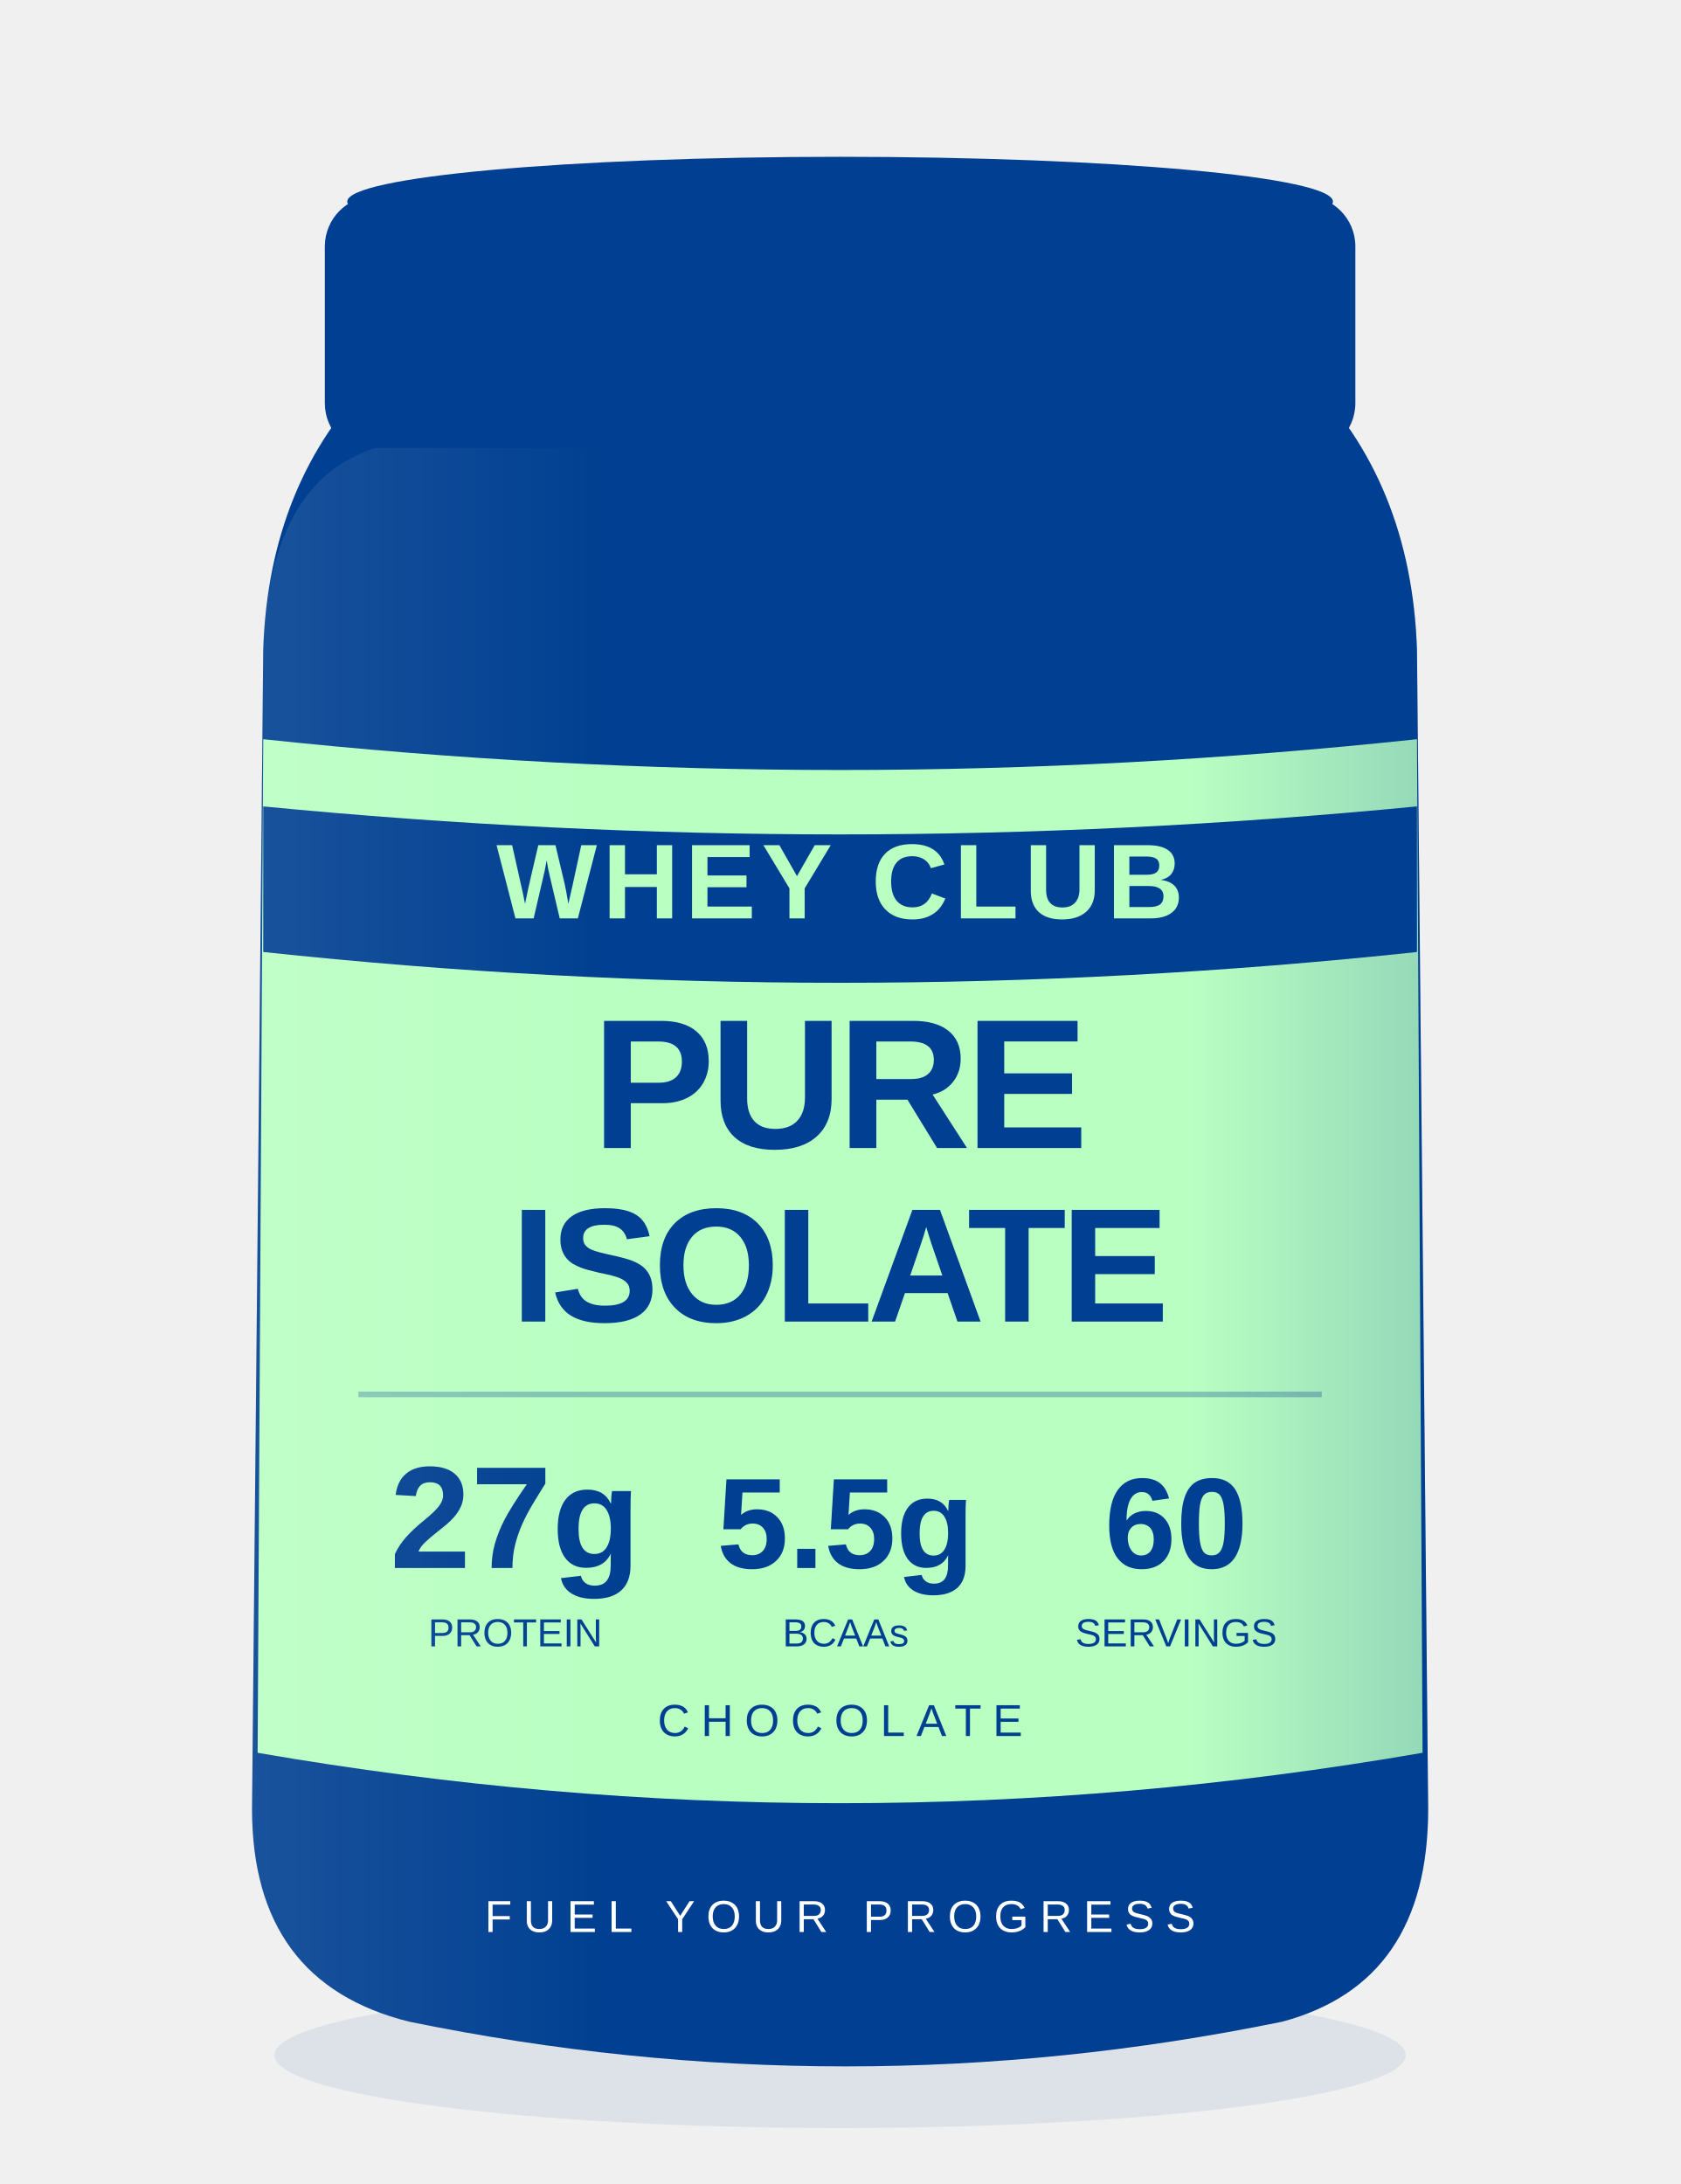
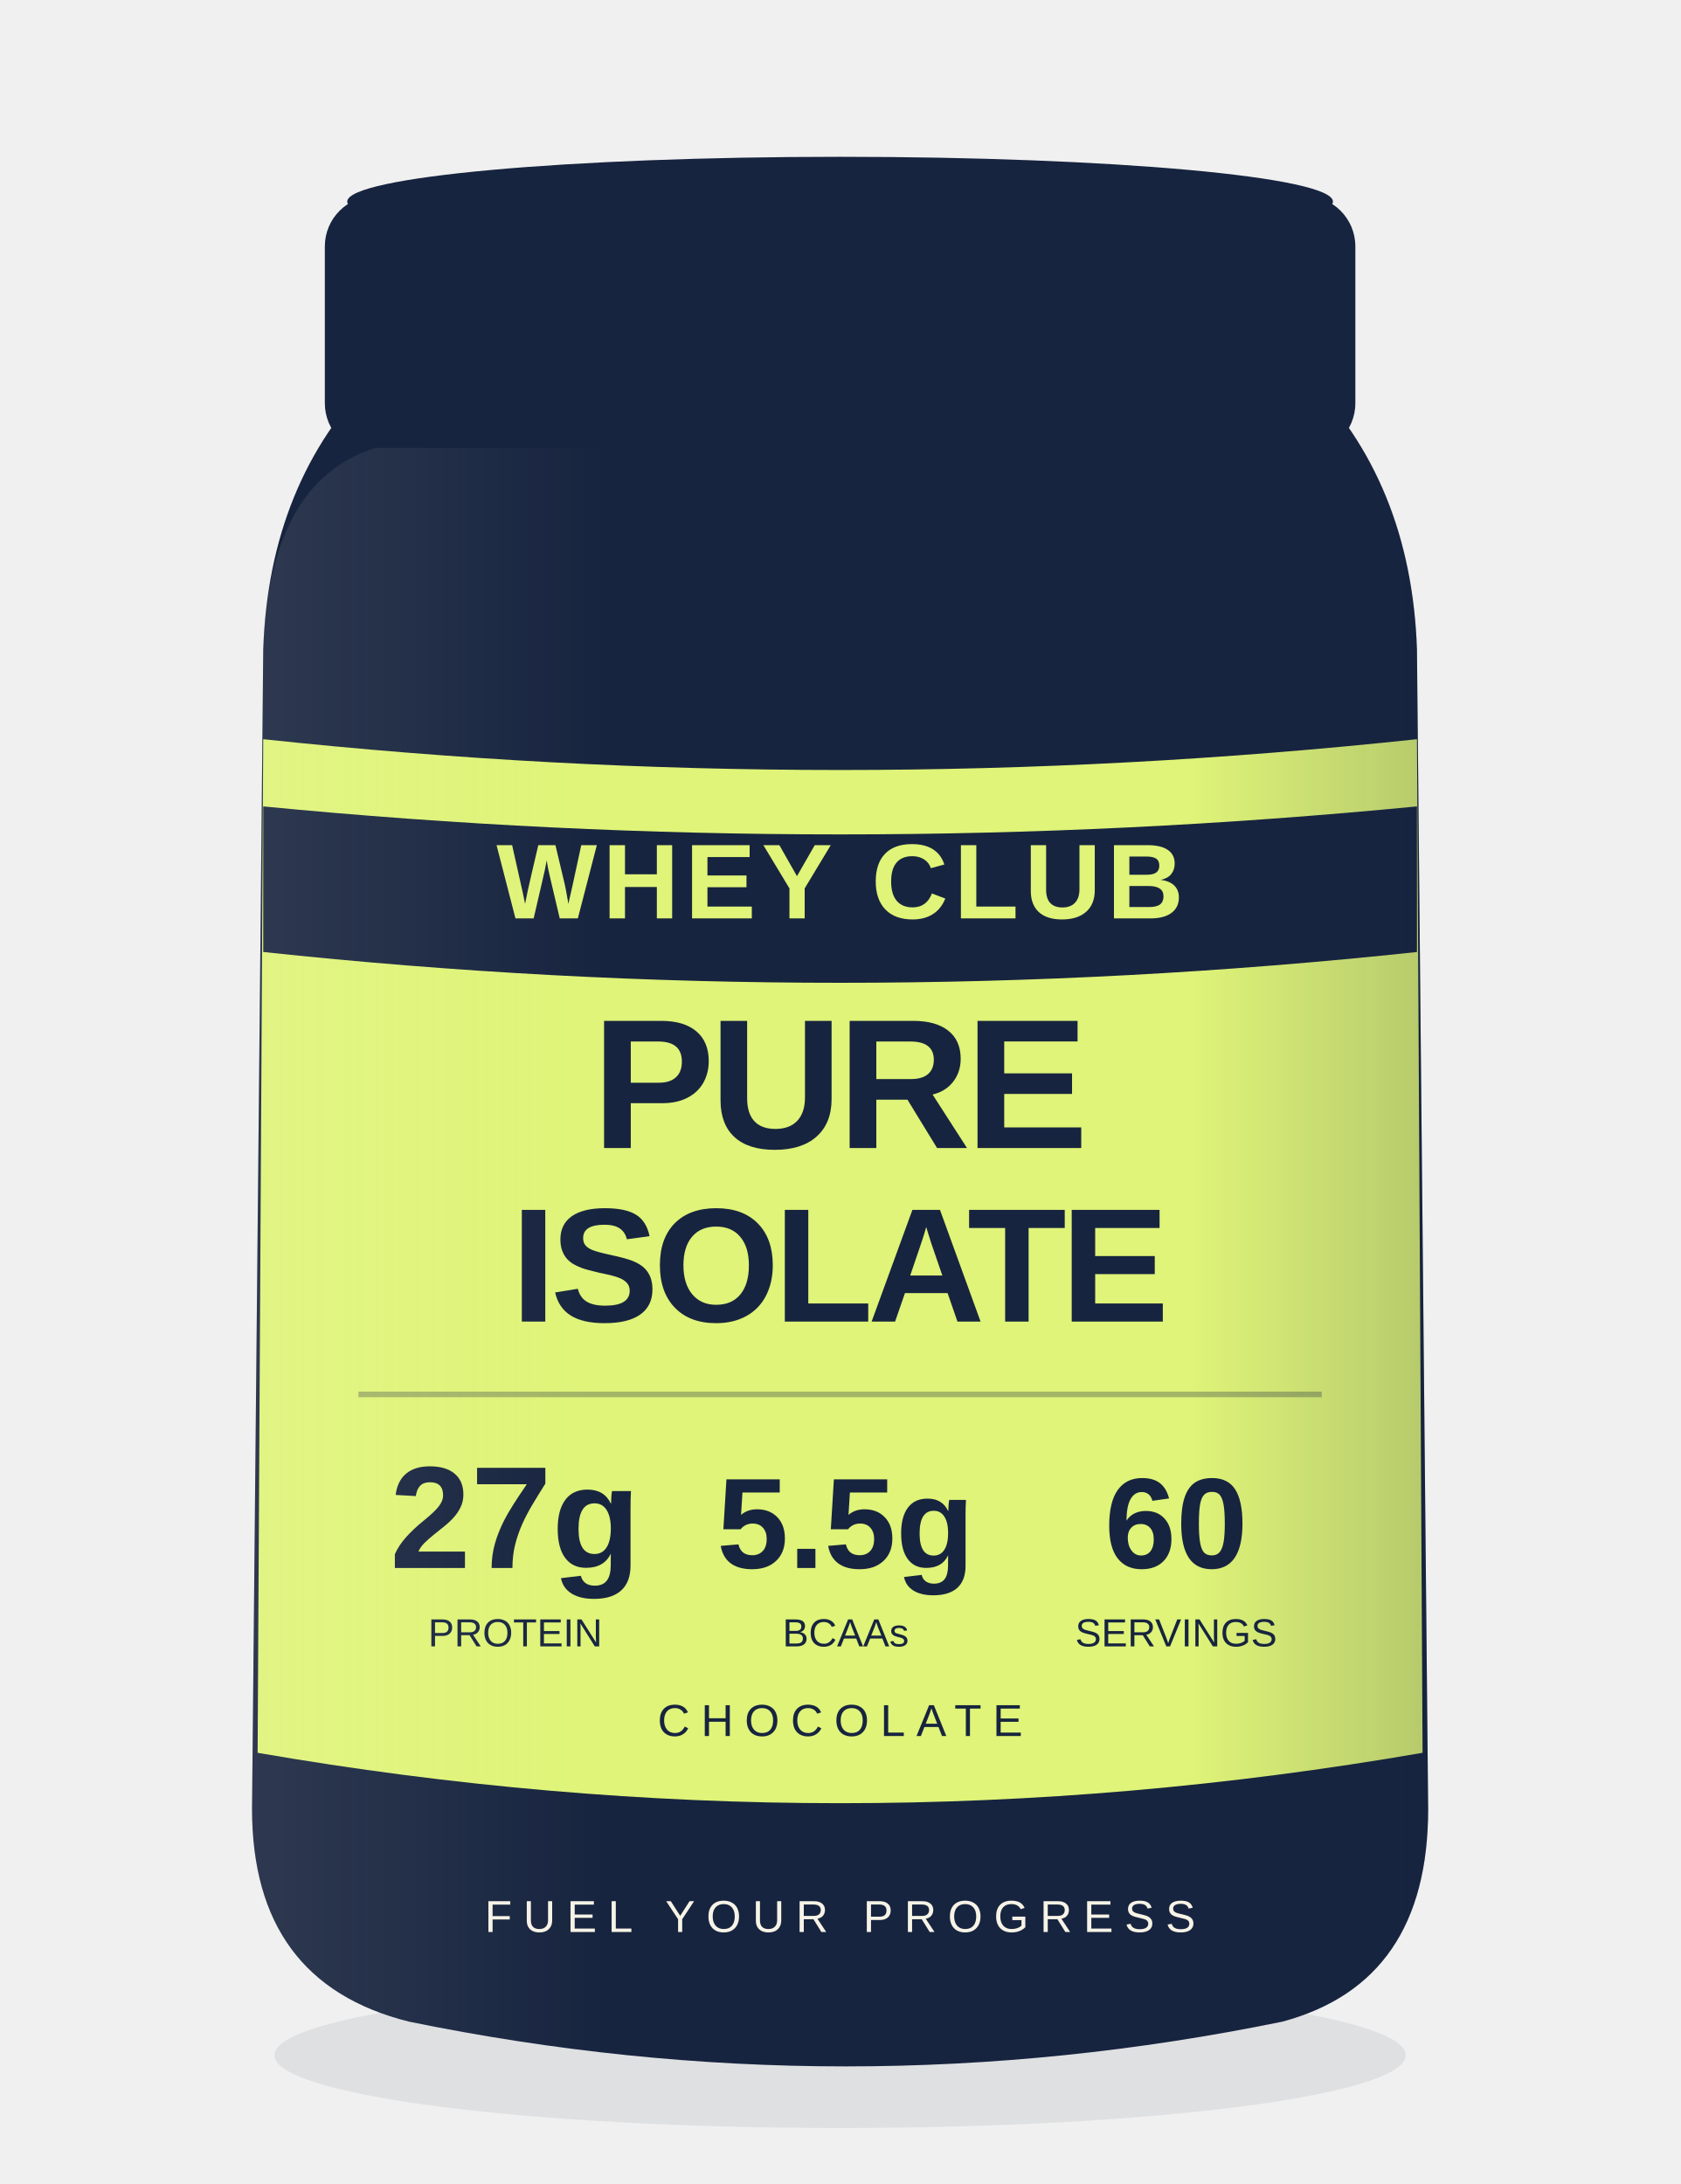
<svg xmlns="http://www.w3.org/2000/svg" width="300" height="390" viewBox="0 0 300 390">
  <defs>
    <linearGradient id="body">
-       <stop stop-color="#003f91" />
-       <stop offset=".22" stop-color="#003f91" />
-       <stop offset=".65" stop-color="#003f91" />
-       <stop offset="1" stop-color="#003f91" />
+       <stop stop-color="#17243f" />
+       <stop offset=".22" stop-color="#17243f" />
+       <stop offset=".65" stop-color="#17243f" />
+       <stop offset="1" stop-color="#17243f" />
    </linearGradient>
    <linearGradient id="lid" x2="0" y2="1">
-       <stop stop-color="#003f91" />
-       <stop offset=".35" stop-color="#003f91" />
-       <stop offset="1" stop-color="#003f91" />
+       <stop stop-color="#17243f" />
+       <stop offset=".35" stop-color="#17243f" />
+       <stop offset="1" stop-color="#17243f" />
    </linearGradient>
    <linearGradient id="shine">
-       <stop stop-color="#ffffff" stop-opacity=".1" />
-       <stop offset=".3" stop-color="#ffffff" stop-opacity="0" />
-       <stop offset=".8" stop-color="#003f91" stop-opacity="0" />
-       <stop offset="1" stop-color="#003f91" stop-opacity=".2" />
+       <stop stop-color="#f7f3e6" stop-opacity=".1" />
+       <stop offset=".3" stop-color="#f7f3e6" stop-opacity="0" />
+       <stop offset=".8" stop-color="#17243f" stop-opacity="0" />
+       <stop offset="1" stop-color="#17243f" stop-opacity=".2" />
    </linearGradient>
  </defs>
-   <ellipse cx="150" cy="367" rx="101" ry="13" fill="#003f91" opacity=".08" />
+   <ellipse cx="150" cy="367" rx="101" ry="13" fill="#17243f" opacity=".08" />
  <path d="M67 67Q48 86 47 116L45 323Q45 354 73 361Q151 377 229 361Q255 354 255 323L253 116Q252 86 233 67Z" fill="url(#body)" />
  <rect x="58" y="35" width="184" height="46" rx="9" fill="url(#lid)" />
-   <path d="M65 43H235M65 49H235M65 55H235M65 61H235M65 67H235" stroke="#003f91" stroke-width="1" opacity=".35" />
-   <ellipse cx="150" cy="36" rx="88" ry="8" fill="#003f91" />
-   <path d="M47 132Q150 143 253 132L254 313Q150 331 46 313Z" fill="#b9ffc2" />
-   <path d="M47 144Q150 154 253 144V170Q150 181 47 170Z" fill="#003f91" />
-   <text x="150" y="164" text-anchor="middle" fill="#b9ffc2" font-family="Arial,sans-serif" font-weight="900" font-size="19" letter-spacing="1">WHEY CLUB</text>
-   <text x="150" y="205" text-anchor="middle" fill="#003f91" font-family="Arial,sans-serif" font-weight="900" font-size="33" letter-spacing="-1">PURE</text>
-   <text x="150" y="236" text-anchor="middle" fill="#003f91" font-family="Arial,sans-serif" font-weight="900" font-size="29" letter-spacing="-1">ISOLATE</text>
-   <path d="M64 249H236" stroke="#003f91" stroke-opacity=".3" />
-   <text x="92" y="280" text-anchor="middle" fill="#003f91" font-family="Arial,sans-serif" font-weight="900" font-size="26">27g</text>
-   <text x="92" y="294" text-anchor="middle" fill="#003f91" font-family="Arial,sans-serif" font-size="7">PROTEIN</text>
-   <text x="151" y="280" text-anchor="middle" fill="#003f91" font-family="Arial,sans-serif" font-weight="900" font-size="23">5.5g</text>
-   <text x="151" y="294" text-anchor="middle" fill="#003f91" font-family="Arial,sans-serif" font-size="7">BCAAs</text>
-   <text x="210" y="280" text-anchor="middle" fill="#003f91" font-family="Arial,sans-serif" font-weight="900" font-size="23">60</text>
-   <text x="210" y="294" text-anchor="middle" fill="#003f91" font-family="Arial,sans-serif" font-size="7">SERVINGS</text>
-   <text x="150" y="310" text-anchor="middle" fill="#003f91" font-family="Arial,sans-serif" font-size="8" letter-spacing="2">CHOCOLATE</text>
-   <text x="150" y="345" text-anchor="middle" fill="#ffffff" font-family="Arial,sans-serif" font-size="8" letter-spacing="2">FUEL YOUR PROGRESS</text>
+   <path d="M65 43H235M65 49H235M65 55H235M65 61H235M65 67H235" stroke="#17243f" stroke-width="1" opacity=".35" />
+   <ellipse cx="150" cy="36" rx="88" ry="8" fill="#17243f" />
+   <path d="M47 132Q150 143 253 132L254 313Q150 331 46 313Z" fill="#dff478" />
+   <path d="M47 144Q150 154 253 144V170Q150 181 47 170Z" fill="#17243f" />
+   <text x="150" y="164" text-anchor="middle" fill="#dff478" font-family="Arial,sans-serif" font-weight="900" font-size="19" letter-spacing="1">WHEY CLUB</text>
+   <text x="150" y="205" text-anchor="middle" fill="#17243f" font-family="Arial,sans-serif" font-weight="900" font-size="33" letter-spacing="-1">PURE</text>
+   <text x="150" y="236" text-anchor="middle" fill="#17243f" font-family="Arial,sans-serif" font-weight="900" font-size="29" letter-spacing="-1">ISOLATE</text>
+   <path d="M64 249H236" stroke="#17243f" stroke-opacity=".3" />
+   <text x="92" y="280" text-anchor="middle" fill="#17243f" font-family="Arial,sans-serif" font-weight="900" font-size="26">27g</text>
+   <text x="92" y="294" text-anchor="middle" fill="#17243f" font-family="Arial,sans-serif" font-size="7">PROTEIN</text>
+   <text x="151" y="280" text-anchor="middle" fill="#17243f" font-family="Arial,sans-serif" font-weight="900" font-size="23">5.5g</text>
+   <text x="151" y="294" text-anchor="middle" fill="#17243f" font-family="Arial,sans-serif" font-size="7">BCAAs</text>
+   <text x="210" y="280" text-anchor="middle" fill="#17243f" font-family="Arial,sans-serif" font-weight="900" font-size="23">60</text>
+   <text x="210" y="294" text-anchor="middle" fill="#17243f" font-family="Arial,sans-serif" font-size="7">SERVINGS</text>
+   <text x="150" y="310" text-anchor="middle" fill="#17243f" font-family="Arial,sans-serif" font-size="8" letter-spacing="2">CHOCOLATE</text>
+   <text x="150" y="345" text-anchor="middle" fill="#f7f3e6" font-family="Arial,sans-serif" font-size="8" letter-spacing="2">FUEL YOUR PROGRESS</text>
  <path d="M67 80Q48 86 47 116L45 323Q45 354 73 361Q151 377 229 361Q255 354 255 323L253 116Q252 86 233 80Z" fill="url(#shine)" />
</svg>
